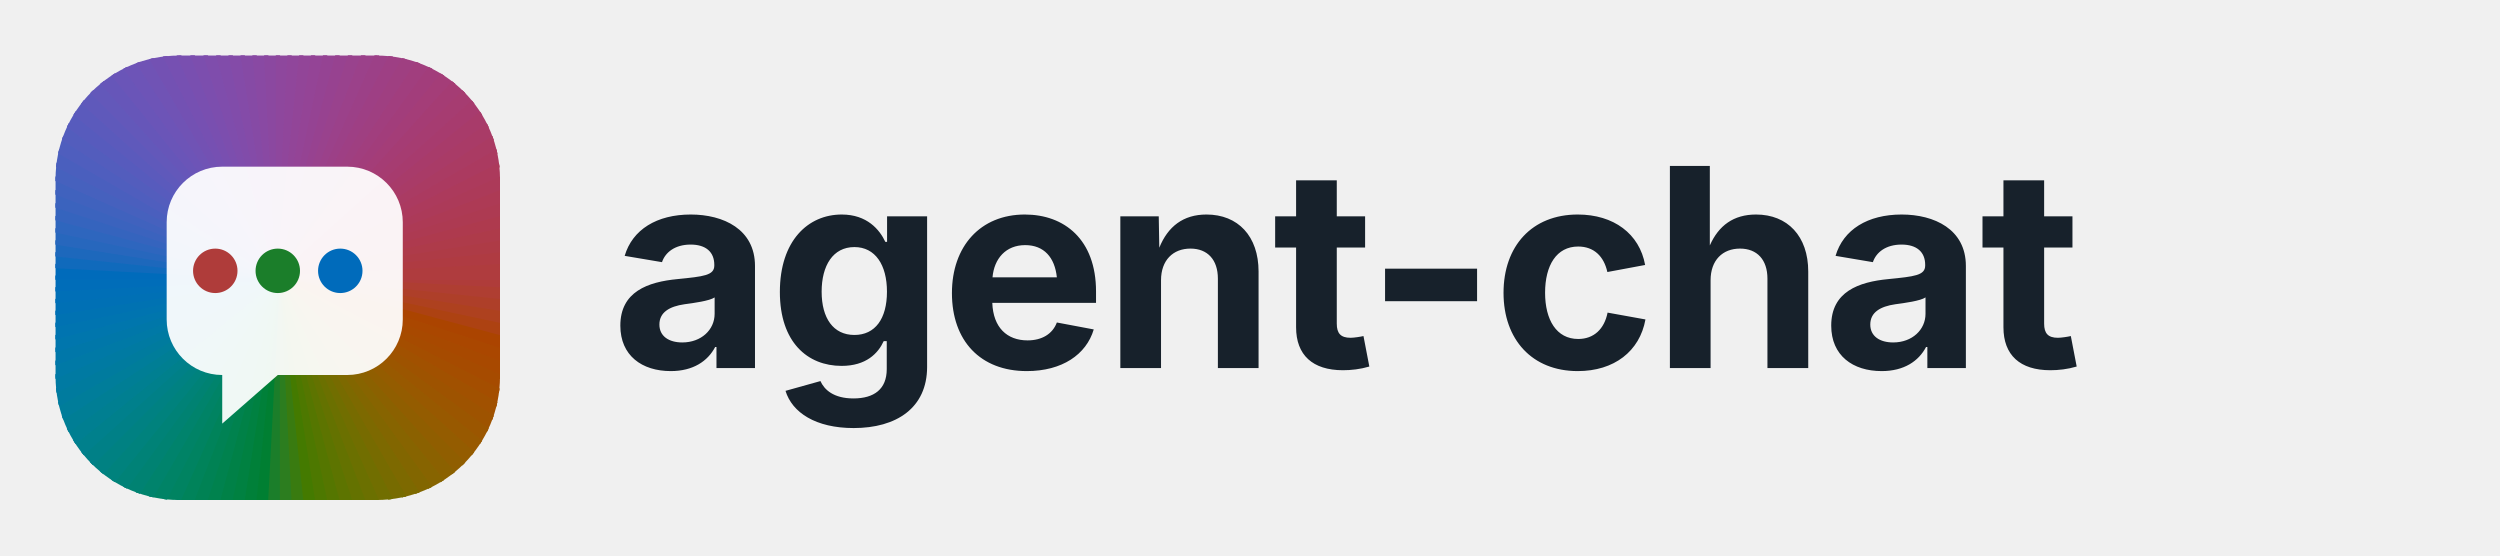
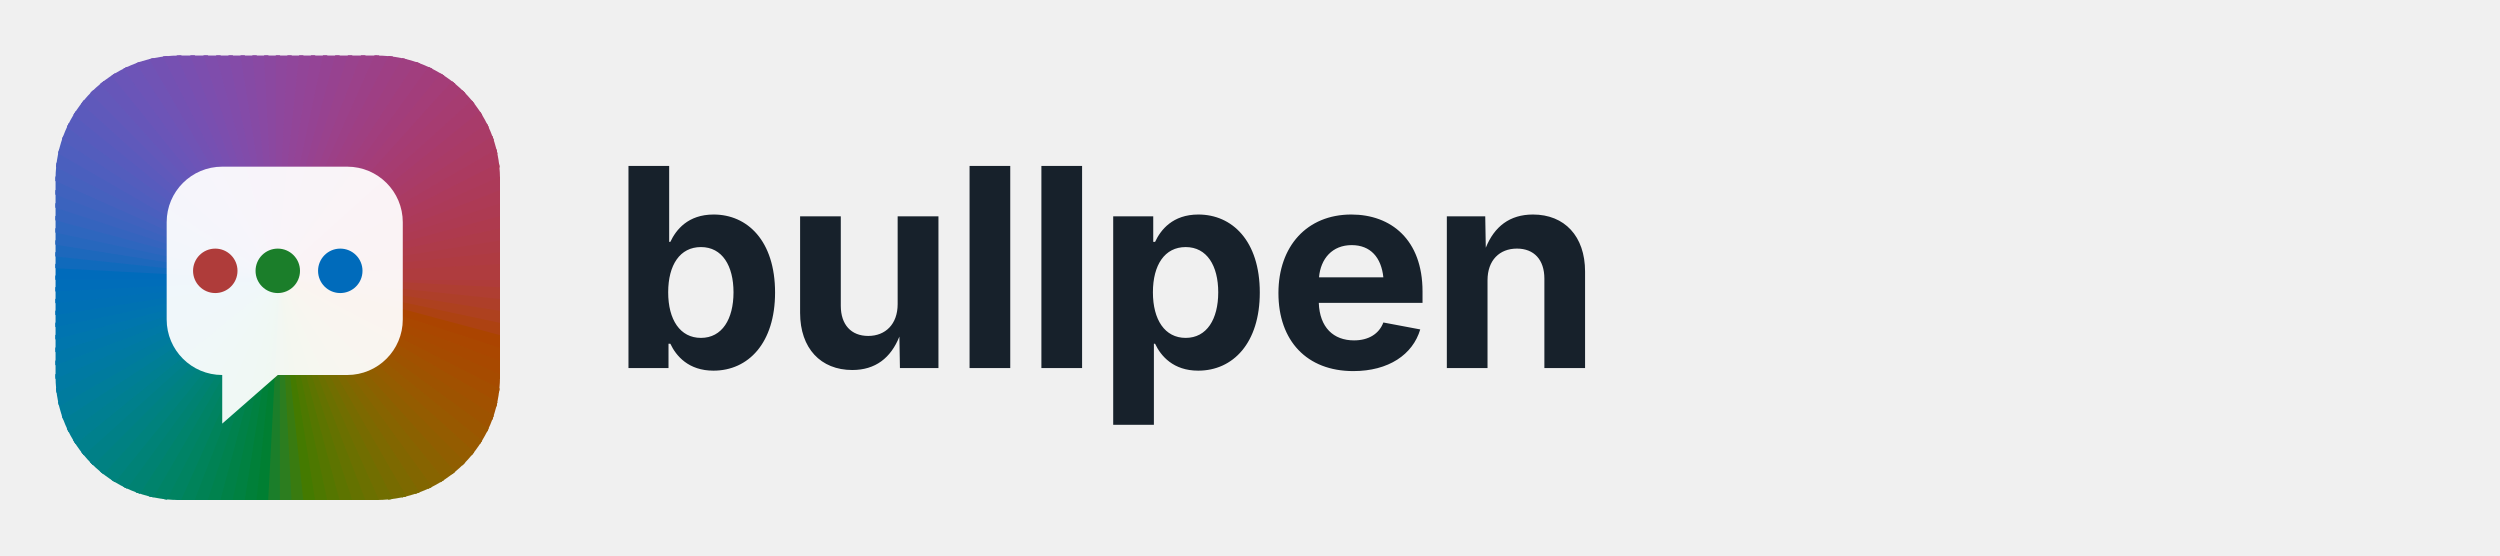
- <svg xmlns="http://www.w3.org/2000/svg" width="360" height="80" viewBox="0 0 360 80" role="img" aria-label="agent-chat">
+ <svg xmlns="http://www.w3.org/2000/svg" width="360" height="80" viewBox="0 0 360 80" role="img" aria-label="bullpen">
  <clipPath id="m52">
    <rect x="8" y="8" width="64" height="64" rx="17.778" />
  </clipPath>
  <g clip-path="url(#m52)">
    <path d="M40.00 40.00L104.00 40.00L103.91 43.42Z" fill="#af3c3a" stroke="#af3c3a" stroke-width=".6" />
    <path d="M40.00 40.00L103.91 43.35L103.64 46.76Z" fill="#af3e32" stroke="#af3e32" stroke-width=".6" />
    <path d="M40.00 40.00L103.65 46.69L103.20 50.08Z" fill="#ae3f29" stroke="#ae3f29" stroke-width=".6" />
    <path d="M40.00 40.00L103.21 50.01L102.59 53.37Z" fill="#ae411f" stroke="#ae411f" stroke-width=".6" />
    <path d="M40.00 40.00L102.60 53.31L101.80 56.63Z" fill="#ad4212" stroke="#ad4212" stroke-width=".6" />
    <path d="M40.00 40.00L101.82 56.56L100.85 59.84Z" fill="#ab4400" stroke="#ab4400" stroke-width=".6" />
    <path d="M40.00 40.00L100.87 59.78L99.73 63.00Z" fill="#aa4700" stroke="#aa4700" stroke-width=".6" />
    <path d="M40.00 40.00L99.75 62.94L98.44 66.09Z" fill="#a84900" stroke="#a84900" stroke-width=".6" />
    <path d="M40.00 40.00L98.47 66.03L96.99 69.12Z" fill="#a64b00" stroke="#a64b00" stroke-width=".6" />
    <path d="M40.00 40.00L97.02 69.06L95.39 72.06Z" fill="#a44e00" stroke="#a44e00" stroke-width=".6" />
    <path d="M40.00 40.00L95.43 72.00L93.64 74.91Z" fill="#a15100" stroke="#a15100" stroke-width=".6" />
    <path d="M40.00 40.00L93.67 74.86L91.74 77.67Z" fill="#9e5300" stroke="#9e5300" stroke-width=".6" />
    <path d="M40.00 40.00L91.78 77.62L89.70 80.33Z" fill="#9b5600" stroke="#9b5600" stroke-width=".6" />
    <path d="M40.00 40.00L89.74 80.28L87.52 82.87Z" fill="#985900" stroke="#985900" stroke-width=".6" />
    <path d="M40.00 40.00L87.56 82.82L85.21 85.30Z" fill="#945c00" stroke="#945c00" stroke-width=".6" />
    <path d="M40.00 40.00L85.25 85.25L82.77 87.61Z" fill="#905e00" stroke="#905e00" stroke-width=".6" />
    <path d="M40.00 40.00L82.82 87.56L80.22 89.78Z" fill="#8b6100" stroke="#8b6100" stroke-width=".6" />
    <path d="M40.00 40.00L80.28 89.74L77.56 91.82Z" fill="#876400" stroke="#876400" stroke-width=".6" />
    <path d="M40.00 40.00L77.62 91.78L74.80 93.71Z" fill="#826600" stroke="#826600" stroke-width=".6" />
    <path d="M40.00 40.00L74.86 93.67L71.94 95.46Z" fill="#7d6900" stroke="#7d6900" stroke-width=".6" />
    <path d="M40.00 40.00L72.00 95.43L69.00 97.05Z" fill="#776b00" stroke="#776b00" stroke-width=".6" />
    <path d="M40.00 40.00L69.06 97.02L65.97 98.49Z" fill="#716e00" stroke="#716e00" stroke-width=".6" />
    <path d="M40.00 40.00L66.03 98.47L62.87 99.77Z" fill="#6b7000" stroke="#6b7000" stroke-width=".6" />
    <path d="M40.00 40.00L62.94 99.75L59.71 100.89Z" fill="#647200" stroke="#647200" stroke-width=".6" />
    <path d="M40.00 40.00L59.78 100.87L56.50 101.84Z" fill="#5d7400" stroke="#5d7400" stroke-width=".6" />
    <path d="M40.00 40.00L56.56 101.82L53.24 102.62Z" fill="#557600" stroke="#557600" stroke-width=".6" />
    <path d="M40.00 40.00L53.31 102.60L49.95 103.22Z" fill="#4d7800" stroke="#4d7800" stroke-width=".6" />
    <path d="M40.00 40.00L50.01 103.21L46.62 103.66Z" fill="#447a00" stroke="#447a00" stroke-width=".6" />
    <path d="M40.00 40.00L46.69 103.65L43.28 103.92Z" fill="#397b10" stroke="#397b10" stroke-width=".6" />
    <path d="M40.00 40.00L43.35 103.91L39.93 104.00Z" fill="#2c7d1f" stroke="#2c7d1f" stroke-width=".6" />
    <path d="M40.00 40.00L40.00 104.00L36.58 103.91Z" fill="#1b7e2a" stroke="#1b7e2a" stroke-width=".6" />
    <path d="M40.00 40.00L36.65 103.91L33.24 103.64Z" fill="#007f32" stroke="#007f32" stroke-width=".6" />
    <path d="M40.00 40.00L33.31 103.65L29.92 103.20Z" fill="#008039" stroke="#008039" stroke-width=".6" />
    <path d="M40.00 40.00L29.99 103.21L26.63 102.59Z" fill="#008141" stroke="#008141" stroke-width=".6" />
    <path d="M40.00 40.00L26.69 102.60L23.37 101.80Z" fill="#008147" stroke="#008147" stroke-width=".6" />
    <path d="M40.00 40.00L23.44 101.82L20.16 100.85Z" fill="#00824e" stroke="#00824e" stroke-width=".6" />
    <path d="M40.00 40.00L20.22 100.87L17.00 99.73Z" fill="#008254" stroke="#008254" stroke-width=".6" />
    <path d="M40.00 40.00L17.06 99.75L13.91 98.44Z" fill="#00835a" stroke="#00835a" stroke-width=".6" />
    <path d="M40.00 40.00L13.97 98.47L10.88 96.99Z" fill="#008361" stroke="#008361" stroke-width=".6" />
    <path d="M40.00 40.00L10.94 97.02L7.94 95.39Z" fill="#008366" stroke="#008366" stroke-width=".6" />
    <path d="M40.00 40.00L8.00 95.43L5.09 93.64Z" fill="#00836c" stroke="#00836c" stroke-width=".6" />
    <path d="M40.00 40.00L5.14 93.67L2.33 91.74Z" fill="#008272" stroke="#008272" stroke-width=".6" />
    <path d="M40.00 40.00L2.38 91.78L-0.33 89.70Z" fill="#008277" stroke="#008277" stroke-width=".6" />
    <path d="M40.00 40.00L-0.28 89.74L-2.87 87.52Z" fill="#00827d" stroke="#00827d" stroke-width=".6" />
    <path d="M40.00 40.00L-2.82 87.56L-5.30 85.21Z" fill="#008182" stroke="#008182" stroke-width=".6" />
    <path d="M40.00 40.00L-5.25 85.25L-7.61 82.77Z" fill="#008087" stroke="#008087" stroke-width=".6" />
    <path d="M40.00 40.00L-7.56 82.82L-9.78 80.22Z" fill="#00808c" stroke="#00808c" stroke-width=".6" />
    <path d="M40.00 40.00L-9.74 80.28L-11.82 77.56Z" fill="#007f91" stroke="#007f91" stroke-width=".6" />
    <path d="M40.00 40.00L-11.78 77.62L-13.71 74.80Z" fill="#007e95" stroke="#007e95" stroke-width=".6" />
    <path d="M40.00 40.00L-13.67 74.86L-15.46 71.94Z" fill="#007d9a" stroke="#007d9a" stroke-width=".6" />
    <path d="M40.00 40.00L-15.43 72.00L-17.05 69.00Z" fill="#007b9e" stroke="#007b9e" stroke-width=".6" />
    <path d="M40.00 40.00L-17.02 69.06L-18.49 65.97Z" fill="#007aa2" stroke="#007aa2" stroke-width=".6" />
    <path d="M40.00 40.00L-18.47 66.03L-19.77 62.87Z" fill="#0079a6" stroke="#0079a6" stroke-width=".6" />
    <path d="M40.00 40.00L-19.75 62.94L-20.89 59.71Z" fill="#0077a9" stroke="#0077a9" stroke-width=".6" />
    <path d="M40.00 40.00L-20.87 59.78L-21.84 56.50Z" fill="#0076ad" stroke="#0076ad" stroke-width=".6" />
    <path d="M40.00 40.00L-21.82 56.56L-22.62 53.24Z" fill="#0074b0" stroke="#0074b0" stroke-width=".6" />
    <path d="M40.00 40.00L-22.60 53.31L-23.22 49.95Z" fill="#0072b2" stroke="#0072b2" stroke-width=".6" />
    <path d="M40.00 40.00L-23.21 50.01L-23.66 46.62Z" fill="#0070b5" stroke="#0070b5" stroke-width=".6" />
    <path d="M40.00 40.00L-23.65 46.69L-23.92 43.28Z" fill="#006fb7" stroke="#006fb7" stroke-width=".6" />
    <path d="M40.00 40.00L-23.91 43.35L-24.00 39.93Z" fill="#006db9" stroke="#006db9" stroke-width=".6" />
    <path d="M40.00 40.00L-24.00 40.00L-23.91 36.58Z" fill="#006bbb" stroke="#006bbb" stroke-width=".6" />
    <path d="M40.00 40.00L-23.91 36.65L-23.64 33.24Z" fill="#106abc" stroke="#106abc" stroke-width=".6" />
    <path d="M40.00 40.00L-23.65 33.31L-23.20 29.92Z" fill="#1d68bc" stroke="#1d68bc" stroke-width=".6" />
    <path d="M40.00 40.00L-23.21 29.99L-22.59 26.63Z" fill="#2767bd" stroke="#2767bd" stroke-width=".6" />
    <path d="M40.00 40.00L-22.60 26.69L-21.80 23.37Z" fill="#2e66be" stroke="#2e66be" stroke-width=".6" />
    <path d="M40.00 40.00L-21.82 23.44L-20.85 20.16Z" fill="#3564be" stroke="#3564be" stroke-width=".6" />
    <path d="M40.00 40.00L-20.87 20.22L-19.73 17.00Z" fill="#3b63be" stroke="#3b63be" stroke-width=".6" />
    <path d="M40.00 40.00L-19.75 17.06L-18.44 13.91Z" fill="#4062be" stroke="#4062be" stroke-width=".6" />
    <path d="M40.00 40.00L-18.47 13.97L-16.99 10.88Z" fill="#4661be" stroke="#4661be" stroke-width=".6" />
    <path d="M40.00 40.00L-17.02 10.94L-15.39 7.94Z" fill="#4a5fbe" stroke="#4a5fbe" stroke-width=".6" />
    <path d="M40.00 40.00L-15.43 8.00L-13.64 5.09Z" fill="#4f5ebe" stroke="#4f5ebe" stroke-width=".6" />
    <path d="M40.00 40.00L-13.67 5.14L-11.74 2.33Z" fill="#535dbd" stroke="#535dbd" stroke-width=".6" />
    <path d="M40.00 40.00L-11.78 2.38L-9.70 -0.33Z" fill="#575bbd" stroke="#575bbd" stroke-width=".6" />
    <path d="M40.00 40.00L-9.74 -0.28L-7.52 -2.87Z" fill="#5b5abc" stroke="#5b5abc" stroke-width=".6" />
    <path d="M40.00 40.00L-7.56 -2.82L-5.21 -5.30Z" fill="#5f59bb" stroke="#5f59bb" stroke-width=".6" />
    <path d="M40.00 40.00L-5.25 -5.25L-2.77 -7.61Z" fill="#6358ba" stroke="#6358ba" stroke-width=".6" />
    <path d="M40.00 40.00L-2.82 -7.56L-0.22 -9.78Z" fill="#6656b9" stroke="#6656b9" stroke-width=".6" />
    <path d="M40.00 40.00L-0.28 -9.74L2.44 -11.82Z" fill="#6a55b8" stroke="#6a55b8" stroke-width=".6" />
    <path d="M40.00 40.00L2.38 -11.78L5.20 -13.71Z" fill="#6d54b7" stroke="#6d54b7" stroke-width=".6" />
    <path d="M40.00 40.00L5.14 -13.67L8.06 -15.46Z" fill="#7053b5" stroke="#7053b5" stroke-width=".6" />
    <path d="M40.00 40.00L8.00 -15.43L11.00 -17.05Z" fill="#7351b3" stroke="#7351b3" stroke-width=".6" />
    <path d="M40.00 40.00L10.94 -17.02L14.03 -18.49Z" fill="#7650b2" stroke="#7650b2" stroke-width=".6" />
    <path d="M40.00 40.00L13.97 -18.47L17.13 -19.77Z" fill="#794fb0" stroke="#794fb0" stroke-width=".6" />
    <path d="M40.00 40.00L17.06 -19.75L20.29 -20.89Z" fill="#7c4eae" stroke="#7c4eae" stroke-width=".6" />
    <path d="M40.00 40.00L20.22 -20.87L23.50 -21.84Z" fill="#7f4dac" stroke="#7f4dac" stroke-width=".6" />
    <path d="M40.00 40.00L23.44 -21.82L26.76 -22.62Z" fill="#814caa" stroke="#814caa" stroke-width=".6" />
    <path d="M40.00 40.00L26.69 -22.60L30.05 -23.22Z" fill="#844ba8" stroke="#844ba8" stroke-width=".6" />
    <path d="M40.00 40.00L29.99 -23.21L33.38 -23.66Z" fill="#864aa5" stroke="#864aa5" stroke-width=".6" />
    <path d="M40.00 40.00L33.31 -23.65L36.72 -23.92Z" fill="#8949a3" stroke="#8949a3" stroke-width=".6" />
    <path d="M40.00 40.00L36.65 -23.91L40.07 -24.00Z" fill="#8b48a0" stroke="#8b48a0" stroke-width=".6" />
    <path d="M40.00 40.00L40.00 -24.00L43.42 -23.91Z" fill="#8e479d" stroke="#8e479d" stroke-width=".6" />
    <path d="M40.00 40.00L43.35 -23.91L46.76 -23.64Z" fill="#90469b" stroke="#90469b" stroke-width=".6" />
    <path d="M40.00 40.00L46.69 -23.65L50.08 -23.20Z" fill="#924598" stroke="#924598" stroke-width=".6" />
    <path d="M40.00 40.00L50.01 -23.21L53.37 -22.59Z" fill="#944496" stroke="#944496" stroke-width=".6" />
    <path d="M40.00 40.00L53.31 -22.60L56.63 -21.80Z" fill="#954393" stroke="#954393" stroke-width=".6" />
    <path d="M40.00 40.00L56.56 -21.82L59.84 -20.85Z" fill="#974290" stroke="#974290" stroke-width=".6" />
    <path d="M40.00 40.00L59.78 -20.87L63.00 -19.73Z" fill="#99428d" stroke="#99428d" stroke-width=".6" />
    <path d="M40.00 40.00L62.94 -19.75L66.09 -18.44Z" fill="#9b418a" stroke="#9b418a" stroke-width=".6" />
    <path d="M40.00 40.00L66.03 -18.47L69.12 -16.99Z" fill="#9c4087" stroke="#9c4087" stroke-width=".6" />
    <path d="M40.00 40.00L69.06 -17.02L72.06 -15.39Z" fill="#9e3f84" stroke="#9e3f84" stroke-width=".6" />
    <path d="M40.00 40.00L72.00 -15.43L74.91 -13.64Z" fill="#9f3f81" stroke="#9f3f81" stroke-width=".6" />
    <path d="M40.00 40.00L74.86 -13.67L77.67 -11.74Z" fill="#a13e7e" stroke="#a13e7e" stroke-width=".6" />
    <path d="M40.00 40.00L77.62 -11.78L80.33 -9.70Z" fill="#a23d7b" stroke="#a23d7b" stroke-width=".6" />
    <path d="M40.00 40.00L80.28 -9.74L82.87 -7.52Z" fill="#a43d78" stroke="#a43d78" stroke-width=".6" />
    <path d="M40.00 40.00L82.82 -7.56L85.30 -5.21Z" fill="#a53c74" stroke="#a53c74" stroke-width=".6" />
    <path d="M40.00 40.00L85.25 -5.25L87.61 -2.77Z" fill="#a63c71" stroke="#a63c71" stroke-width=".6" />
    <path d="M40.00 40.00L87.56 -2.82L89.78 -0.22Z" fill="#a73b6e" stroke="#a73b6e" stroke-width=".6" />
    <path d="M40.00 40.00L89.74 -0.28L91.82 2.44Z" fill="#a83b6a" stroke="#a83b6a" stroke-width=".6" />
    <path d="M40.00 40.00L91.78 2.38L93.71 5.20Z" fill="#a93b67" stroke="#a93b67" stroke-width=".6" />
    <path d="M40.00 40.00L93.67 5.14L95.46 8.06Z" fill="#aa3b63" stroke="#aa3b63" stroke-width=".6" />
    <path d="M40.00 40.00L95.43 8.00L97.05 11.00Z" fill="#ab3a60" stroke="#ab3a60" stroke-width=".6" />
    <path d="M40.00 40.00L97.02 10.94L98.49 14.03Z" fill="#ac3a5c" stroke="#ac3a5c" stroke-width=".6" />
    <path d="M40.00 40.00L98.47 13.97L99.77 17.13Z" fill="#ac3a59" stroke="#ac3a59" stroke-width=".6" />
    <path d="M40.00 40.00L99.75 17.06L100.89 20.29Z" fill="#ad3a55" stroke="#ad3a55" stroke-width=".6" />
    <path d="M40.00 40.00L100.87 20.22L101.84 23.50Z" fill="#ad3a52" stroke="#ad3a52" stroke-width=".6" />
    <path d="M40.00 40.00L101.82 23.44L102.62 26.76Z" fill="#ae3a4e" stroke="#ae3a4e" stroke-width=".6" />
    <path d="M40.00 40.00L102.60 26.69L103.22 30.05Z" fill="#ae3b4a" stroke="#ae3b4a" stroke-width=".6" />
    <path d="M40.00 40.00L103.21 29.99L103.66 33.38Z" fill="#ae3b46" stroke="#ae3b46" stroke-width=".6" />
    <path d="M40.00 40.00L103.65 33.31L103.92 36.72Z" fill="#af3b42" stroke="#af3b42" stroke-width=".6" />
    <path d="M40.00 40.00L103.91 36.65L104.00 40.07Z" fill="#af3c3e" stroke="#af3c3e" stroke-width=".6" />
    <path d="M30 24 h20 a8 8 0 0 1 8 8 v14 a8 8 0 0 1 -8 8 h-10 l-8 7 v-7 a8 8 0 0 1 -8 -8 v-14 a8 8 0 0 1 8 -8 z" fill="#fff" fill-opacity=".94" />
    <circle cx="31" cy="39" r="3.2" fill="#af3c3a" />
    <circle cx="40" cy="39" r="3.2" fill="#1b7e2a" />
    <circle cx="49" cy="39" r="3.2" fill="#006bbb" />
  </g>
-   <text x="88" y="53" font-family="'Red Hat Display','Inter','Segoe UI',system-ui,sans-serif" font-weight="700" font-size="40" fill="#17212b" letter-spacing="-0.5">agent-chat</text>
+   <text x="88" y="53" font-family="'Red Hat Display','Inter','Segoe UI',system-ui,sans-serif" font-weight="700" font-size="40" fill="#17212b" letter-spacing="-0.5">bullpen</text>
</svg>
